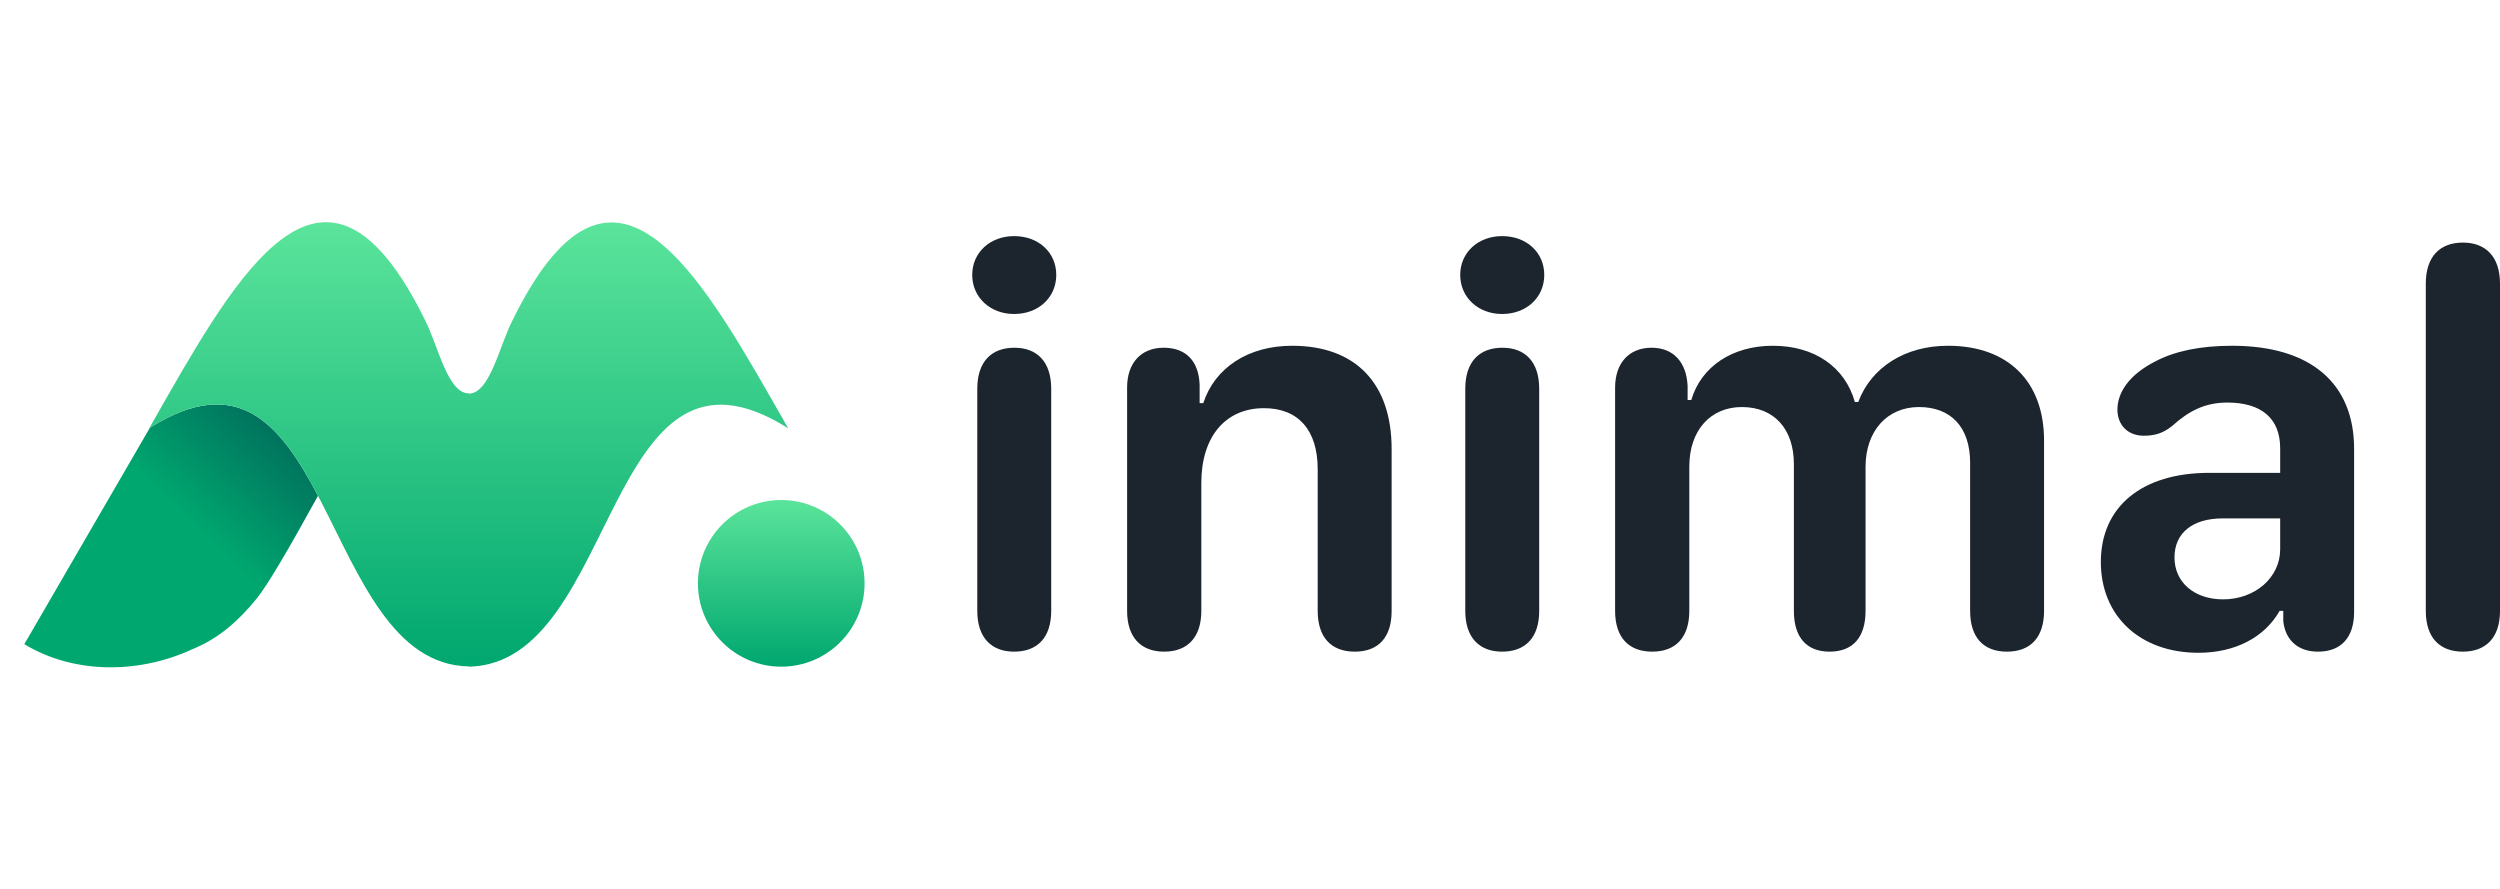
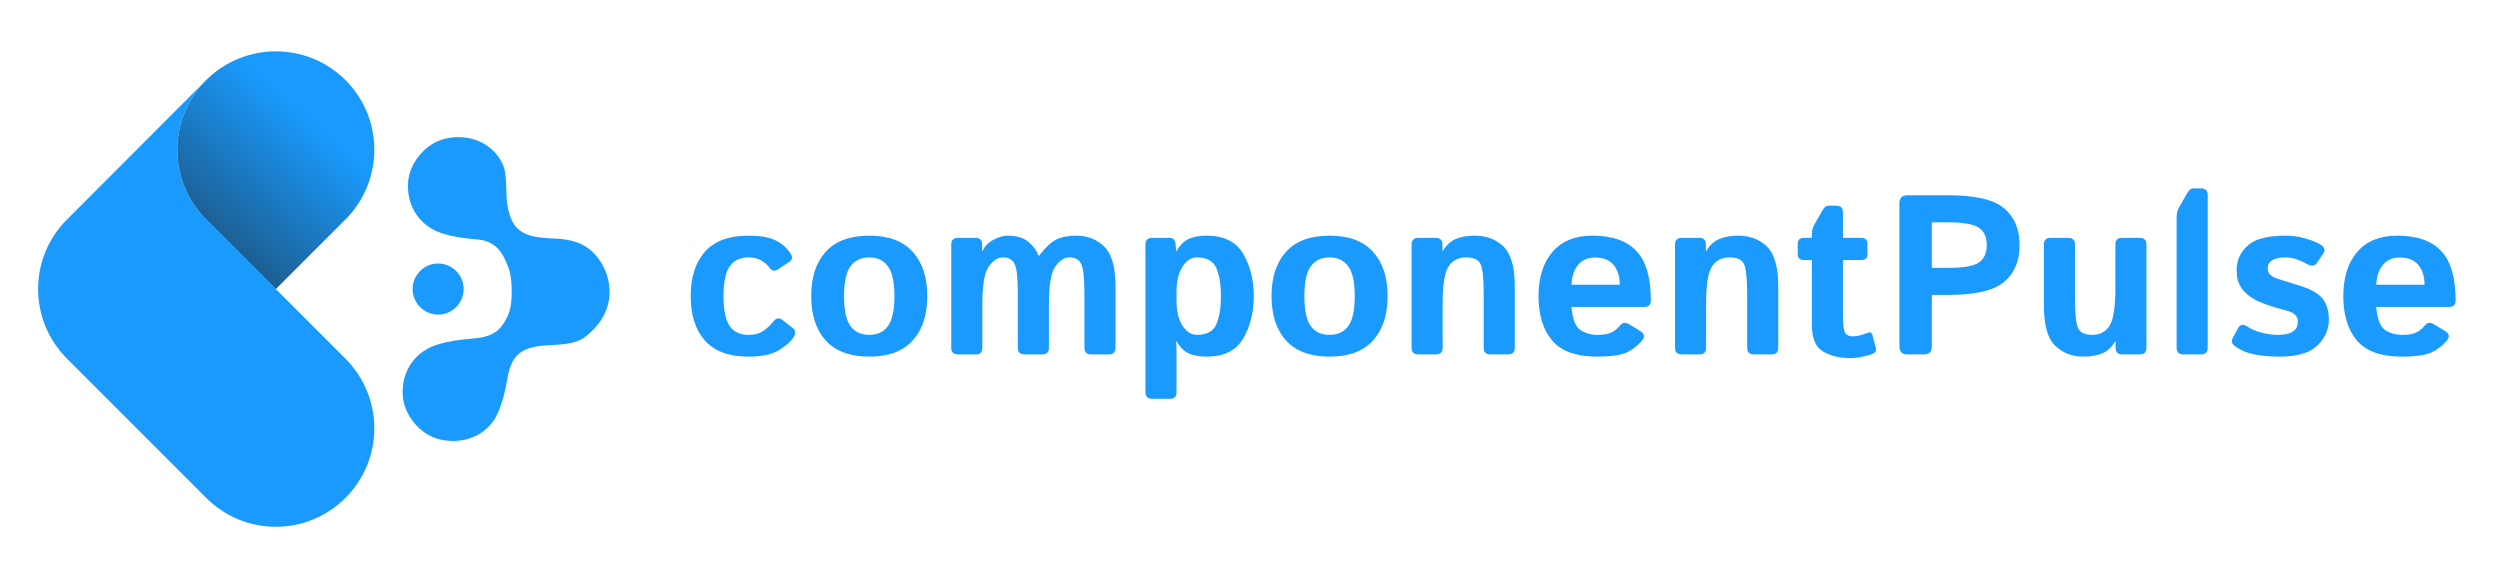
- <svg xmlns="http://www.w3.org/2000/svg" width="360" height="128" viewBox="0 0 360 128" fill="none">
-   <path d="M21.588 61.59C34.378 53.546 40.459 61.254 45.792 71.393C41.379 79.429 38.459 84.333 37.033 86.105C34.343 89.447 31.409 91.978 27.8 93.438C20.214 97.004 10.783 97.17 3.5 92.762L21.588 61.59Z" fill="url(#paint0_linear_4107_1209908)" />
-   <path fill-rule="evenodd" clip-rule="evenodd" d="M111.078 57.431C99.51 37.193 87.552 18.124 73.817 46.096C71.938 49.691 70.568 56.68 67.5 56.68V56.644C64.432 56.644 63.063 49.656 61.184 46.06C47.447 18.089 35.49 37.157 23.922 57.396C23.052 58.922 22.216 60.379 21.5 61.645C48.01 44.863 45.778 95.562 67.5 95.965V96C89.223 95.597 86.99 44.899 113.5 61.68C112.785 60.414 111.949 58.958 111.078 57.431" fill="url(#paint1_linear_4107_1209908)" />
-   <path fill-rule="evenodd" clip-rule="evenodd" d="M112.5 96C119.127 96 124.5 90.627 124.5 84C124.5 77.373 119.127 72 112.5 72C105.873 72 100.5 77.373 100.5 84C100.5 90.627 105.873 96 112.5 96" fill="url(#paint2_linear_4107_1209908)" />
-   <path fill-rule="evenodd" clip-rule="evenodd" d="M146.031 45.215C149.553 45.215 152.103 42.826 152.103 39.587C152.103 36.348 149.553 34 146.031 34C142.591 34 140 36.348 140 39.587C140 42.826 142.591 45.215 146.031 45.215ZM146.031 93.838C149.351 93.838 151.374 91.854 151.374 87.968V55.984C151.374 52.097 149.351 50.073 146.072 50.073C142.753 50.073 140.729 52.097 140.729 55.984V87.968C140.729 91.814 142.753 93.838 146.031 93.838ZM200.394 88.008C200.394 91.773 198.491 93.838 195.091 93.838C191.65 93.838 189.748 91.733 189.748 87.968V67.563C189.748 61.935 186.955 58.777 182.017 58.777C176.471 58.777 172.99 62.866 172.99 69.547V87.968C172.99 91.733 171.047 93.838 167.647 93.838C164.247 93.838 162.304 91.733 162.304 87.968V55.781C162.304 52.259 164.328 50.073 167.566 50.073C170.764 50.073 172.626 51.976 172.747 55.417V58.049H173.273C174.933 52.947 179.75 49.789 186.064 49.789C195.213 49.789 200.394 55.215 200.394 64.648V88.008ZM216.302 45.215C219.823 45.215 222.374 42.826 222.374 39.587C222.374 36.348 219.823 34 216.302 34C212.861 34 210.27 36.348 210.27 39.587C210.27 42.826 212.861 45.215 216.302 45.215ZM221.645 87.968C221.645 91.854 219.621 93.838 216.302 93.838C213.023 93.838 210.999 91.814 210.999 87.968V55.984C210.999 52.097 213.023 50.073 216.342 50.073C219.621 50.073 221.645 52.097 221.645 55.984V87.968ZM289.001 93.838C292.401 93.838 294.344 91.773 294.344 87.968V63.433C294.344 54.931 289.163 49.789 280.5 49.789C274.307 49.789 269.45 52.907 267.588 57.887H267.102C265.685 52.866 261.314 49.789 255.282 49.789C249.454 49.789 244.96 52.785 243.544 57.603H243.017V55.579C242.856 52.138 240.953 50.073 237.836 50.073C234.598 50.073 232.574 52.259 232.574 55.822V87.968C232.574 91.773 234.517 93.838 237.917 93.838C241.317 93.838 243.26 91.773 243.26 87.968V67.198C243.26 61.976 246.296 58.615 250.83 58.615C255.444 58.615 258.318 61.733 258.318 66.834V87.968C258.318 91.773 260.14 93.838 263.459 93.838C266.819 93.838 268.64 91.773 268.64 87.968V67.239C268.64 62.057 271.757 58.615 276.331 58.615C280.946 58.615 283.698 61.53 283.698 66.632V87.968C283.698 91.773 285.601 93.838 289.001 93.838ZM328.265 87.968C326.079 91.814 321.829 94 316.567 94C308.188 94 302.521 88.737 302.521 80.923C302.521 72.988 308.39 68.089 318.145 68.089H328.346V64.567C328.346 60.235 325.634 57.968 320.736 57.968C317.498 57.968 315.19 59.182 312.802 61.328C311.588 62.3 310.454 62.745 308.714 62.745C306.366 62.745 304.909 61.166 304.909 58.98C304.909 56.47 306.65 53.919 310.414 52.016C313.126 50.599 316.729 49.789 321.424 49.789C332.677 49.789 338.992 55.134 338.992 64.648V88.13C338.992 91.773 337.13 93.838 333.811 93.838C330.977 93.838 329.115 92.259 328.791 89.466V87.968H328.265ZM320.129 86.308C315.96 86.308 313.126 83.838 313.126 80.275C313.126 76.753 315.717 74.648 320.088 74.648H328.346V79.101C328.346 83.15 324.743 86.308 320.129 86.308ZM360 87.968C360 91.854 357.936 93.838 354.657 93.838C351.338 93.838 349.314 91.854 349.314 87.968V40.842C349.314 36.956 351.338 34.931 354.657 34.931C357.936 34.931 360 36.956 360 40.842V87.968Z" fill="#1C252E" />
+ <svg xmlns="http://www.w3.org/2000/svg" width="1760" height="407" viewBox="0 0 1760 407" fill="none">
+   <path d="M405.392 170.351C395.956 167.384 391.084 168.384 381.187 167.303C365.887 165.634 359.791 159.654 357.206 144.265C355.759 135.674 357.467 123.096 353.773 115.308C346.708 100.46 330.177 93.8 313.568 97.601C299.546 100.815 287.879 114.829 287.232 129.214C286.493 145.639 295.852 159.653 311.922 164.49C319.556 166.792 327.668 167.951 335.641 168.538C348.158 169.46 353.132 176.972 356.222 184.264C358.134 188.776 360.253 192.797 360.253 205.375C360.253 217.952 357.821 222.109 355.343 226.327C351.387 233.002 346.508 237.374 331.885 238.456C323.912 239.043 315.785 240.202 308.166 242.504C292.097 247.356 282.738 261.355 283.477 277.779C284.123 292.164 295.791 306.179 309.813 309.393C326.421 313.209 342.952 306.534 350.017 291.686C353.727 283.898 355.759 275.076 357.206 266.485C359.807 251.095 365.902 245.115 381.187 243.447C391.084 242.365 401.327 243.447 410.601 238.178C420.402 231.017 429.157 220.27 429.157 205.375C429.157 190.48 419.722 174.863 405.392 170.351Z" fill="#199AFC" />
+   <path d="M145.186 154.521C118.063 127.399 118.063 83.461 145.186 56.339L47.184 154.521C20.062 181.462 20.062 225.4 47.184 252.522L145.186 350.524C172.308 377.646 216.065 377.646 243.187 350.524C270.309 323.402 270.309 279.645 243.187 252.522L145.186 154.521Z" fill="#199AFC" />
+   <path d="M145.188 154.523L194.188 203.523L243.189 154.523C270.311 127.401 270.311 83.463 243.189 56.341C216.067 29.399 172.31 29.399 145.188 56.341C118.066 83.463 118.066 127.401 145.188 154.523Z" fill="url(#paint0_linear_42_7)" />
+   <path d="M308.582 221.495C298.674 221.551 290.542 213.522 290.486 203.635C290.43 193.708 298.444 185.56 308.313 185.504C318.221 185.449 326.354 193.478 326.41 203.365C326.465 213.284 318.451 221.44 308.582 221.495Z" fill="#199AFC" />
+   <path d="M486.25 208.484C486.25 195.203 489.583 184.786 496.25 177.234C502.917 169.682 513.151 165.906 526.953 165.906C535.026 165.906 541.302 166.974 545.781 169.109C550.26 171.245 553.854 174.37 556.562 178.484C558.177 180.932 557.917 182.859 555.781 184.266L547.5 189.734C545.156 191.297 543.099 190.698 541.328 187.938C540.443 186.583 538.75 185.125 536.25 183.562C533.75 182 530.651 181.219 526.953 181.219C521.068 181.219 516.667 183.302 513.75 187.469C510.833 191.583 509.375 198.589 509.375 208.484C509.375 218.38 510.833 225.411 513.75 229.578C516.667 233.693 521.068 235.75 526.953 235.75C531.172 235.75 534.583 234.865 537.188 233.094C539.792 231.323 542.24 229.031 544.531 226.219C546.51 223.823 548.594 223.484 550.781 225.203L558.047 230.906C560.234 232.625 560.365 234.917 558.438 237.781C556.406 240.802 552.943 243.771 548.047 246.688C543.203 249.604 536.172 251.062 526.953 251.062C513.151 251.062 502.917 247.286 496.25 239.734C489.583 232.182 486.25 221.766 486.25 208.484ZM571.094 208.484C571.094 195.203 574.505 184.786 581.328 177.234C588.203 169.682 598.411 165.906 611.953 165.906C625.495 165.906 635.677 169.682 642.5 177.234C649.375 184.786 652.812 195.203 652.812 208.484C652.812 221.766 649.375 232.182 642.5 239.734C635.677 247.286 625.495 251.062 611.953 251.062C598.411 251.062 588.203 247.286 581.328 239.734C574.505 232.182 571.094 221.766 571.094 208.484ZM594.219 208.484C594.219 218.38 595.729 225.411 598.75 229.578C601.823 233.693 606.224 235.75 611.953 235.75C617.682 235.75 622.057 233.693 625.078 229.578C628.151 225.411 629.688 218.38 629.688 208.484C629.688 198.589 628.151 191.583 625.078 187.469C622.057 183.302 617.682 181.219 611.953 181.219C606.224 181.219 601.823 183.302 598.75 187.469C595.729 191.583 594.219 198.589 594.219 208.484ZM674.375 249.5C671.25 249.5 669.688 247.938 669.688 244.812V172.156C669.688 169.031 671.25 167.469 674.375 167.469H686.719C689.844 167.469 691.406 169.031 691.406 172.156V176.688H691.719C693.229 173.354 695.781 170.724 699.375 168.797C702.969 166.87 706.328 165.906 709.453 165.906C715.703 165.906 720.547 167.365 723.984 170.281C727.474 173.198 729.87 176.453 731.172 180.047H731.484C736.016 174.161 740.104 170.333 743.75 168.562C747.448 166.792 752.161 165.906 757.891 165.906C765.599 165.906 772.083 168.458 777.344 173.562C782.656 178.667 785.312 187.99 785.312 201.531V244.812C785.312 247.938 783.75 249.5 780.625 249.5H768.125C765 249.5 763.438 247.938 763.438 244.812V207.156C763.438 195.802 762.656 188.641 761.094 185.672C759.583 182.703 756.875 181.219 752.969 181.219C749.323 181.219 745.99 183.354 742.969 187.625C739.948 191.896 738.438 200.698 738.438 214.031V244.812C738.438 247.938 736.875 249.5 733.75 249.5H721.25C718.125 249.5 716.562 247.938 716.562 244.812V207.156C716.562 195.802 715.781 188.641 714.219 185.672C712.708 182.703 710 181.219 706.094 181.219C702.448 181.219 699.115 183.354 696.094 187.625C693.073 191.844 691.562 200.646 691.562 214.031V244.812C691.562 247.938 690 249.5 686.875 249.5H674.375ZM811.094 280.75C807.969 280.75 806.406 279.188 806.406 276.062V172.156C806.406 169.031 807.969 167.469 811.094 167.469H823.438C826.042 167.469 827.448 169.031 827.656 172.156L827.969 176.688H828.281C830.99 172.208 834.01 169.292 837.344 167.938C840.677 166.583 844.688 165.906 849.375 165.906C861.615 165.906 870.208 170.151 875.156 178.641C880.156 187.078 882.656 197.026 882.656 208.484C882.656 219.943 880.156 229.917 875.156 238.406C870.208 246.844 861.615 251.062 849.375 251.062C844.688 251.062 840.677 250.385 837.344 249.031C834.01 247.677 830.99 244.76 828.281 240.281H827.969C828.177 242.365 828.281 244.448 828.281 246.531V276.062C828.281 279.188 826.719 280.75 823.594 280.75H811.094ZM828.281 212C828.281 219.031 829.661 224.76 832.422 229.188C835.234 233.562 838.594 235.75 842.5 235.75C849.531 235.75 854.115 233.302 856.25 228.406C858.438 223.458 859.531 216.818 859.531 208.484C859.531 200.151 858.438 193.536 856.25 188.641C854.115 183.693 849.531 181.219 842.5 181.219C838.594 181.219 835.234 183.432 832.422 187.859C829.661 192.234 828.281 197.938 828.281 204.969V212ZM895.156 208.484C895.156 195.203 898.568 184.786 905.391 177.234C912.266 169.682 922.474 165.906 936.016 165.906C949.557 165.906 959.74 169.682 966.562 177.234C973.438 184.786 976.875 195.203 976.875 208.484C976.875 221.766 973.438 232.182 966.562 239.734C959.74 247.286 949.557 251.062 936.016 251.062C922.474 251.062 912.266 247.286 905.391 239.734C898.568 232.182 895.156 221.766 895.156 208.484ZM918.281 208.484C918.281 218.38 919.792 225.411 922.812 229.578C925.885 233.693 930.286 235.75 936.016 235.75C941.745 235.75 946.12 233.693 949.141 229.578C952.214 225.411 953.75 218.38 953.75 208.484C953.75 198.589 952.214 191.583 949.141 187.469C946.12 183.302 941.745 181.219 936.016 181.219C930.286 181.219 925.885 183.302 922.812 187.469C919.792 191.583 918.281 198.589 918.281 208.484ZM998.438 249.5C995.312 249.5 993.75 247.938 993.75 244.812V172.156C993.75 169.031 995.312 167.469 998.438 167.469H1010.78C1013.91 167.469 1015.47 169.031 1015.47 172.156V176.688H1015.78C1018.18 172.573 1021.22 169.76 1024.92 168.25C1028.62 166.688 1033.07 165.906 1038.28 165.906C1046.41 165.906 1053.12 168.458 1058.44 173.562C1063.75 178.667 1066.41 187.99 1066.41 201.531V244.812C1066.41 247.938 1064.84 249.5 1061.72 249.5H1049.22C1046.09 249.5 1044.53 247.938 1044.53 244.812V207.156C1044.53 195.802 1043.75 188.641 1042.19 185.672C1040.62 182.703 1037.27 181.219 1032.11 181.219C1026.64 181.219 1022.53 183.354 1019.77 187.625C1017.01 191.844 1015.62 200.646 1015.62 214.031V244.812C1015.62 247.938 1014.06 249.5 1010.94 249.5H998.438ZM1083.12 208.484C1083.12 195.307 1086.41 184.917 1092.97 177.312C1099.58 169.708 1108.91 165.906 1120.94 165.906C1134.9 165.906 1145.26 169.5 1152.03 176.688C1158.8 183.875 1162.19 195.438 1162.19 211.375C1162.19 214.5 1160.73 216.062 1157.81 216.062H1106.25C1107.08 224.708 1109.22 230.151 1112.66 232.391C1116.09 234.63 1120.08 235.75 1124.61 235.75C1128.93 235.75 1132.24 235.177 1134.53 234.031C1136.82 232.885 1138.75 231.323 1140.31 229.344C1142.08 227.052 1144.27 226.688 1146.88 228.25L1154.69 233.016C1157.76 234.891 1158.2 237.13 1156.02 239.734C1152.84 243.536 1149.11 246.375 1144.84 248.25C1140.57 250.125 1133.83 251.062 1124.61 251.062C1109.66 251.062 1099.01 247.26 1092.66 239.656C1086.3 232.052 1083.12 221.661 1083.12 208.484ZM1106.33 200.438H1140.31C1140.31 194.812 1138.91 190.229 1136.09 186.688C1133.28 183.094 1128.8 181.297 1122.66 181.297C1117.76 181.297 1113.88 183.016 1111.02 186.453C1108.15 189.839 1106.59 194.5 1106.33 200.438ZM1183.91 249.5C1180.78 249.5 1179.22 247.938 1179.22 244.812V172.156C1179.22 169.031 1180.78 167.469 1183.91 167.469H1196.25C1199.38 167.469 1200.94 169.031 1200.94 172.156V176.688H1201.25C1203.65 172.573 1206.69 169.76 1210.39 168.25C1214.09 166.688 1218.54 165.906 1223.75 165.906C1231.88 165.906 1238.59 168.458 1243.91 173.562C1249.22 178.667 1251.88 187.99 1251.88 201.531V244.812C1251.88 247.938 1250.31 249.5 1247.19 249.5H1234.69C1231.56 249.5 1230 247.938 1230 244.812V207.156C1230 195.802 1229.22 188.641 1227.66 185.672C1226.09 182.703 1222.73 181.219 1217.58 181.219C1212.11 181.219 1207.99 183.354 1205.23 187.625C1202.47 191.844 1201.09 200.646 1201.09 214.031V244.812C1201.09 247.938 1199.53 249.5 1196.41 249.5H1183.91ZM1270.23 183.094C1267.16 183.094 1265.62 181.792 1265.62 179.188V171.375C1265.62 168.771 1267.16 167.469 1270.23 167.469H1275.55V164.734C1275.55 162.391 1276.09 160.255 1277.19 158.328L1283.2 147.781C1284.35 145.802 1285.7 144.812 1287.27 144.812H1292.73C1295.86 144.812 1297.42 146.375 1297.42 149.5V167.469H1310.08C1313.15 167.469 1314.69 168.771 1314.69 171.375V179.188C1314.69 181.792 1313.15 183.094 1310.08 183.094H1297.42V221.844C1297.42 227.156 1297.79 230.984 1298.52 233.328C1299.3 235.62 1301.28 236.766 1304.45 236.766C1306.07 236.766 1307.89 236.505 1309.92 235.984C1311.95 235.411 1313.54 234.865 1314.69 234.344C1316.51 233.51 1317.71 234.109 1318.28 236.141L1320.62 245.047C1321.09 246.818 1320.42 248.12 1318.59 248.953C1316.88 249.734 1314.51 250.438 1311.48 251.062C1308.52 251.74 1305.52 252.078 1302.5 252.078C1295.05 252.078 1288.7 250.542 1283.44 247.469C1278.18 244.396 1275.55 238.068 1275.55 228.484V183.094H1270.23ZM1342.66 249.5C1339.01 249.5 1337.19 247.547 1337.19 243.641V143.328C1337.19 139.422 1339.01 137.469 1342.66 137.469H1371.88C1390.62 137.469 1403.62 140.516 1410.86 146.609C1418.15 152.703 1421.8 161.349 1421.8 172.547C1421.8 183.745 1418.15 192.391 1410.86 198.484C1403.62 204.578 1390.62 207.625 1371.88 207.625H1360V243.641C1360 247.547 1358.18 249.5 1354.53 249.5H1342.66ZM1360 188.562H1371.8C1382.21 188.562 1389.3 187.339 1393.05 184.891C1396.8 182.391 1398.67 178.276 1398.67 172.547C1398.67 166.818 1396.8 162.729 1393.05 160.281C1389.3 157.781 1382.21 156.531 1371.8 156.531H1360V188.562ZM1438.91 215.438V172.156C1438.91 169.031 1440.47 167.469 1443.59 167.469H1456.09C1459.22 167.469 1460.78 169.031 1460.78 172.156V209.812C1460.78 221.167 1461.56 228.328 1463.12 231.297C1464.69 234.266 1467.97 235.75 1472.97 235.75C1478.28 235.75 1482.32 233.641 1485.08 229.422C1487.84 225.151 1489.22 216.323 1489.22 202.938V172.156C1489.22 169.031 1490.78 167.469 1493.91 167.469H1506.41C1509.53 167.469 1511.09 169.031 1511.09 172.156V244.812C1511.09 247.938 1509.53 249.5 1506.41 249.5H1494.06C1490.94 249.5 1489.38 247.938 1489.38 244.812V240.281H1489.06C1486.67 244.396 1483.62 247.234 1479.92 248.797C1476.22 250.307 1471.85 251.062 1466.8 251.062C1458.83 251.062 1452.19 248.51 1446.88 243.406C1441.56 238.302 1438.91 228.979 1438.91 215.438ZM1537.03 249.5C1533.91 249.5 1532.34 247.938 1532.34 244.812V152.547C1532.34 150.203 1532.89 148.068 1533.98 146.141L1540 135.594C1541.15 133.615 1542.5 132.625 1544.06 132.625H1549.53C1552.66 132.625 1554.22 134.188 1554.22 137.312V244.812C1554.22 247.938 1552.66 249.5 1549.53 249.5H1537.03ZM1573.83 244.031C1571.28 242.208 1570.57 240.255 1571.72 238.172L1575.7 230.906C1577.11 228.302 1579.3 227.99 1582.27 229.969C1585.23 231.948 1588.72 233.406 1592.73 234.344C1596.8 235.281 1600.49 235.75 1603.83 235.75C1606.17 235.75 1608.36 235.516 1610.39 235.047C1612.42 234.578 1614.14 233.667 1615.55 232.312C1616.95 230.958 1617.66 228.979 1617.66 226.375C1617.66 224.812 1617.24 223.484 1616.41 222.391C1615.57 221.297 1614.51 220.464 1613.2 219.891C1611.9 219.318 1610.52 218.849 1609.06 218.484C1607.14 218.016 1604.35 217.234 1600.7 216.141C1597.11 215.047 1593.65 213.771 1590.31 212.312C1587.55 211.115 1584.84 209.448 1582.19 207.312C1579.58 205.125 1577.66 202.703 1576.41 200.047C1575.21 197.391 1574.61 194.109 1574.61 190.203C1574.61 184.943 1576.12 180.333 1579.14 176.375C1582.21 172.417 1586.17 169.682 1591.02 168.172C1595.86 166.661 1601.9 165.906 1609.14 165.906C1614.04 165.906 1618.8 166.609 1623.44 168.016C1628.07 169.422 1631.38 170.75 1633.36 172C1636.48 173.979 1637.27 176.089 1635.7 178.328L1630.94 185.281C1629.48 187.365 1627.14 187.521 1623.91 185.75C1621.46 184.396 1619.04 183.302 1616.64 182.469C1614.3 181.635 1611.67 181.219 1608.75 181.219C1606.77 181.219 1604.87 181.427 1603.05 181.844C1601.22 182.26 1599.66 183.042 1598.36 184.188C1597.11 185.333 1596.48 186.844 1596.48 188.719C1596.48 190.698 1597.06 192.26 1598.2 193.406C1599.4 194.5 1600.76 195.307 1602.27 195.828C1603.83 196.349 1605.31 196.844 1606.72 197.312C1609.64 198.25 1612.58 199.161 1615.55 200.047C1618.52 200.88 1621.54 201.896 1624.61 203.094C1627.27 204.135 1629.84 205.62 1632.34 207.547C1634.84 209.474 1636.67 211.922 1637.81 214.891C1638.96 217.859 1639.53 221.245 1639.53 225.047C1639.53 230.099 1638.02 234.786 1635 239.109C1631.98 243.432 1627.99 246.505 1623.05 248.328C1618.1 250.151 1612.34 251.062 1605.78 251.062C1598.44 251.062 1592.19 250.542 1587.03 249.5C1581.88 248.458 1577.47 246.635 1573.83 244.031ZM1649.69 208.484C1649.69 195.307 1652.97 184.917 1659.53 177.312C1666.15 169.708 1675.47 165.906 1687.5 165.906C1701.46 165.906 1711.82 169.5 1718.59 176.688C1725.36 183.875 1728.75 195.438 1728.75 211.375C1728.75 214.5 1727.29 216.062 1724.38 216.062H1672.81C1673.65 224.708 1675.78 230.151 1679.22 232.391C1682.66 234.63 1686.64 235.75 1691.17 235.75C1695.49 235.75 1698.8 235.177 1701.09 234.031C1703.39 232.885 1705.31 231.323 1706.88 229.344C1708.65 227.052 1710.83 226.688 1713.44 228.25L1721.25 233.016C1724.32 234.891 1724.77 237.13 1722.58 239.734C1719.4 243.536 1715.68 246.375 1711.41 248.25C1707.14 250.125 1700.39 251.062 1691.17 251.062C1676.22 251.062 1665.57 247.26 1659.22 239.656C1652.86 232.052 1649.69 221.661 1649.69 208.484ZM1672.89 200.438H1706.88C1706.88 194.812 1705.47 190.229 1702.66 186.688C1699.84 183.094 1695.36 181.297 1689.22 181.297C1684.32 181.297 1680.44 183.016 1677.58 186.453C1674.71 189.839 1673.15 194.5 1672.89 200.438Z" fill="#199AFC" />
  <defs>
-     <linearGradient id="paint0_linear_4107_1209908" x1="38" y1="41.947" x2="16.381" y2="64.906" gradientUnits="userSpaceOnUse">
-       <stop stop-color="#004B50" />
-       <stop offset="1" stop-color="#00A76F" />
-     </linearGradient>
-     <linearGradient id="paint1_linear_4107_1209908" x1="21.5" y1="32" x2="21.5" y2="96" gradientUnits="userSpaceOnUse">
-       <stop stop-color="#5BE49B" />
-       <stop offset="1" stop-color="#00A76F" />
-     </linearGradient>
-     <linearGradient id="paint2_linear_4107_1209908" x1="100.5" y1="72" x2="100.5" y2="96" gradientUnits="userSpaceOnUse">
-       <stop stop-color="#5BE49B" />
-       <stop offset="1" stop-color="#00A76F" />
+     <linearGradient id="paint0_linear_42_7" x1="219.822" y1="86.332" x2="140.466" y2="176.13" gradientUnits="userSpaceOnUse">
+       <stop stop-color="#199AFC" />
+       <stop offset="1" stop-color="#1D5682" />
    </linearGradient>
  </defs>
</svg>
